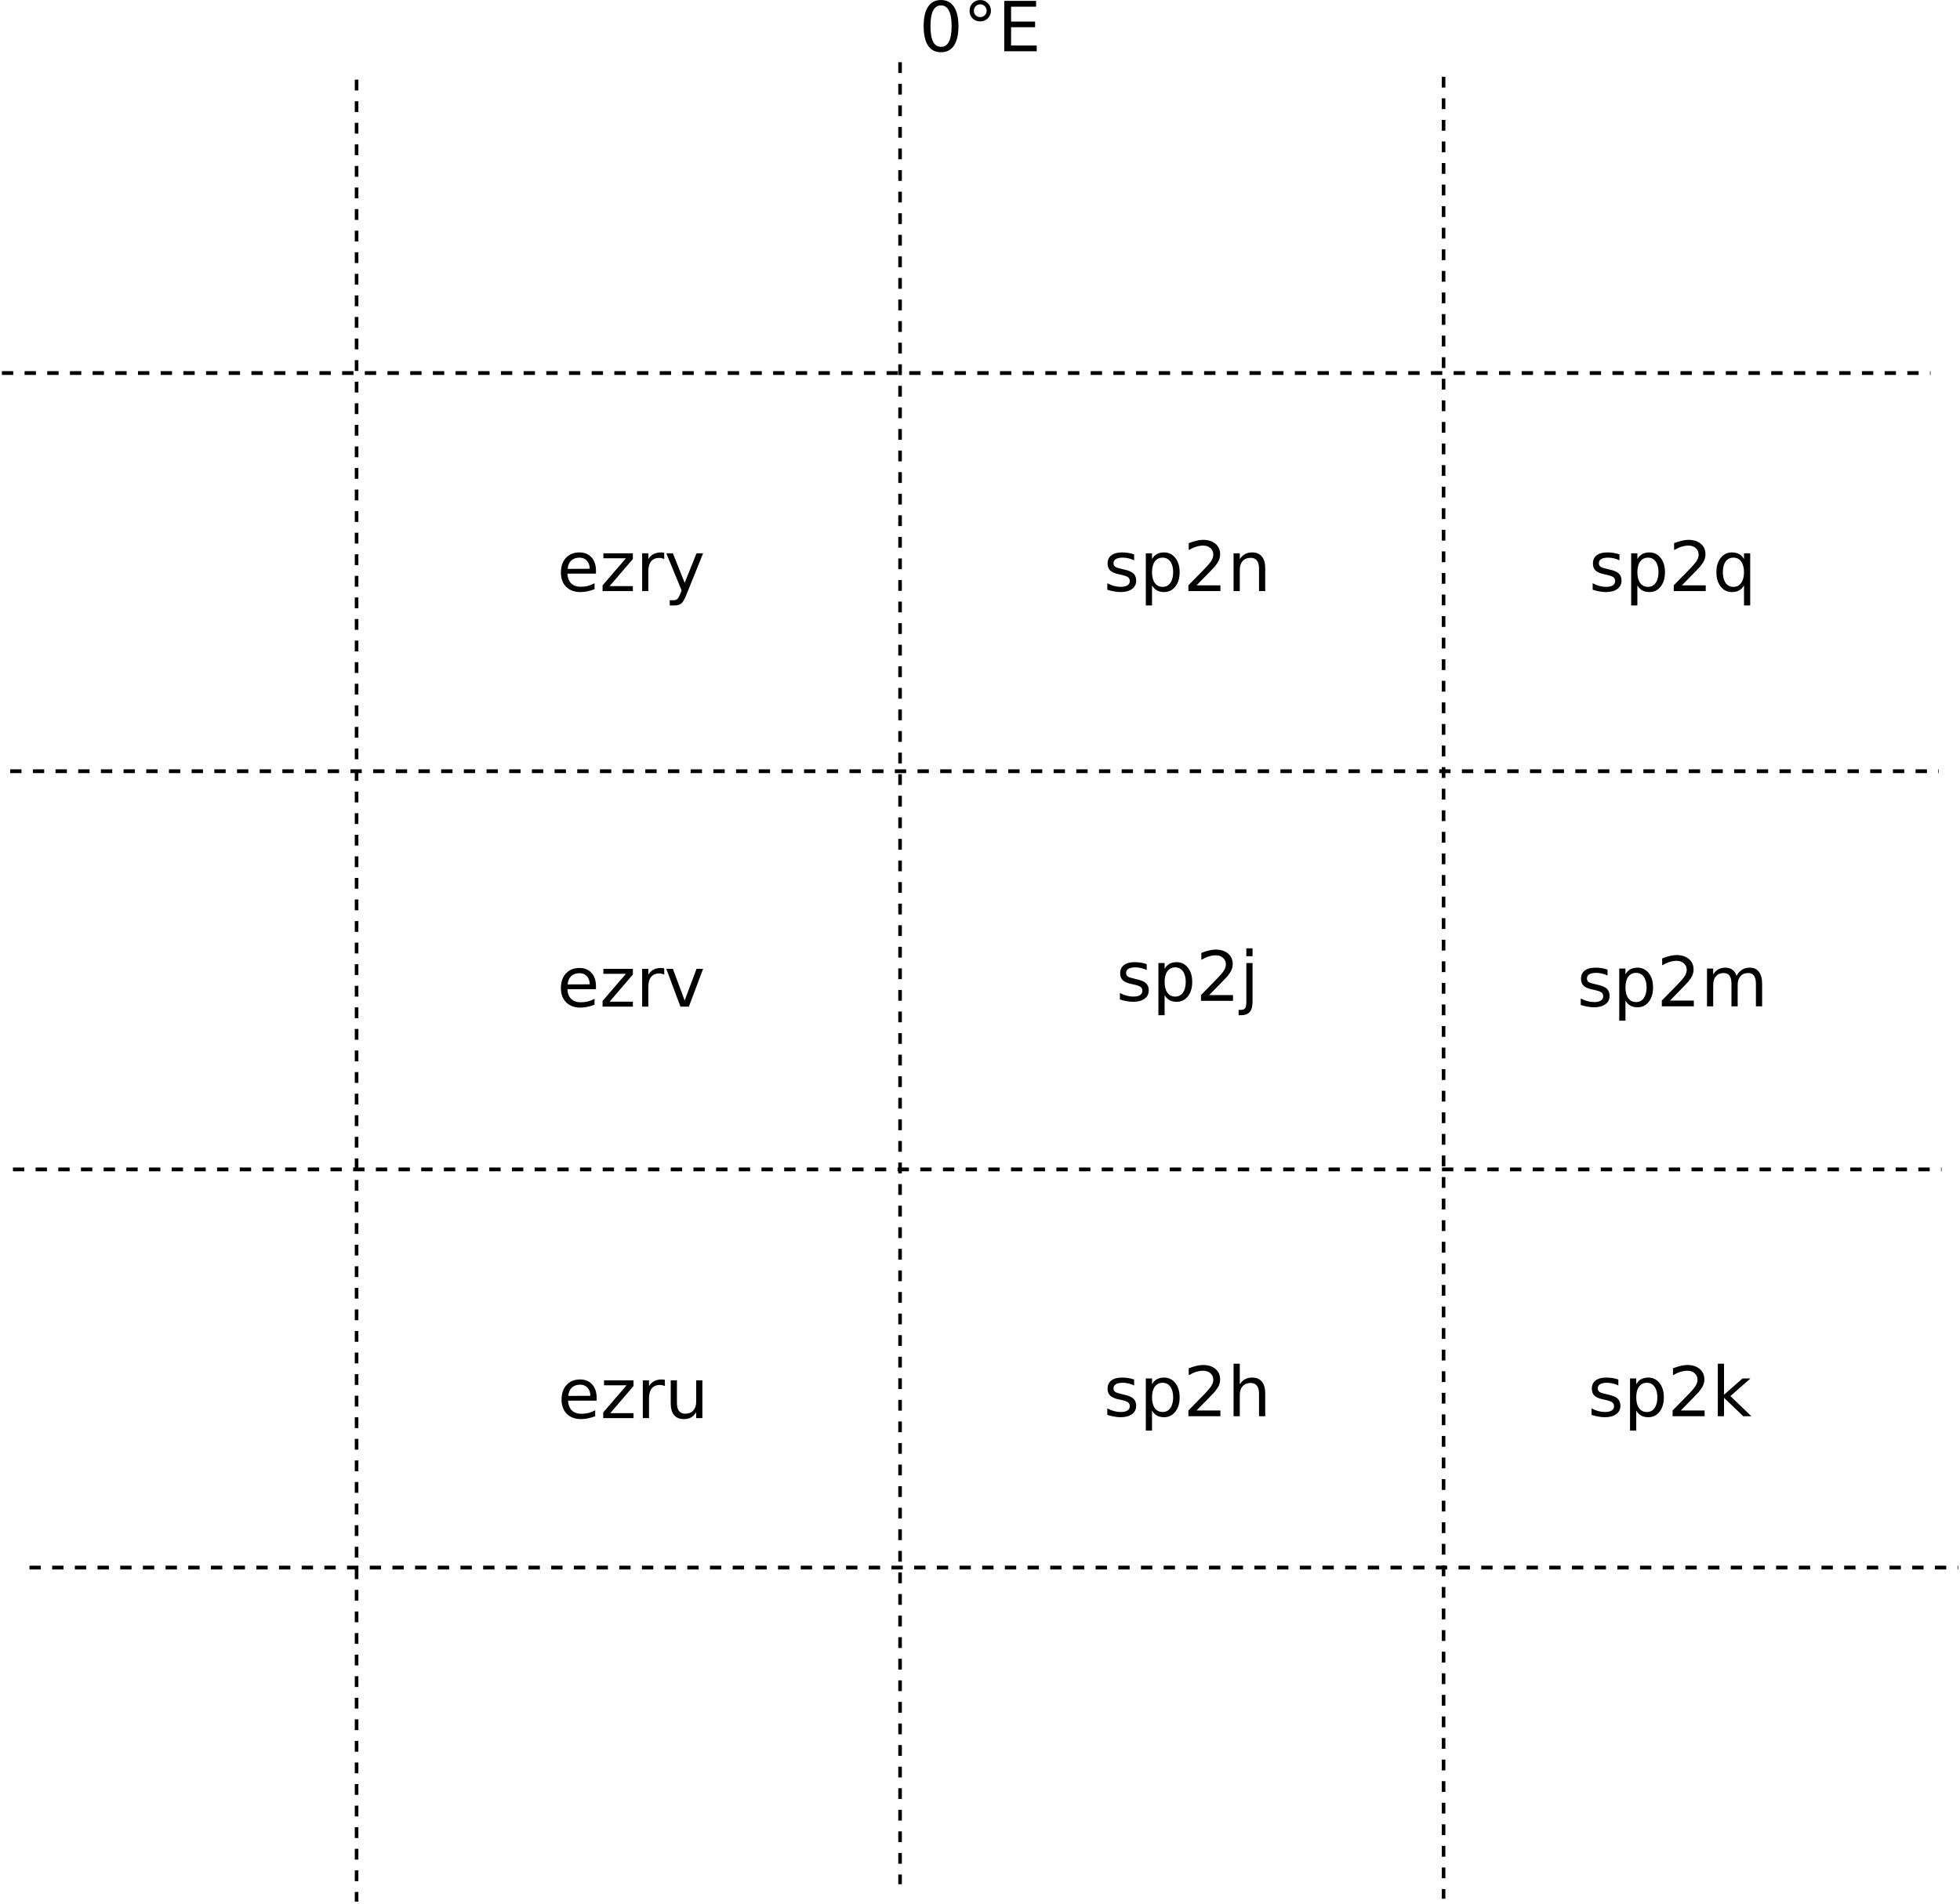
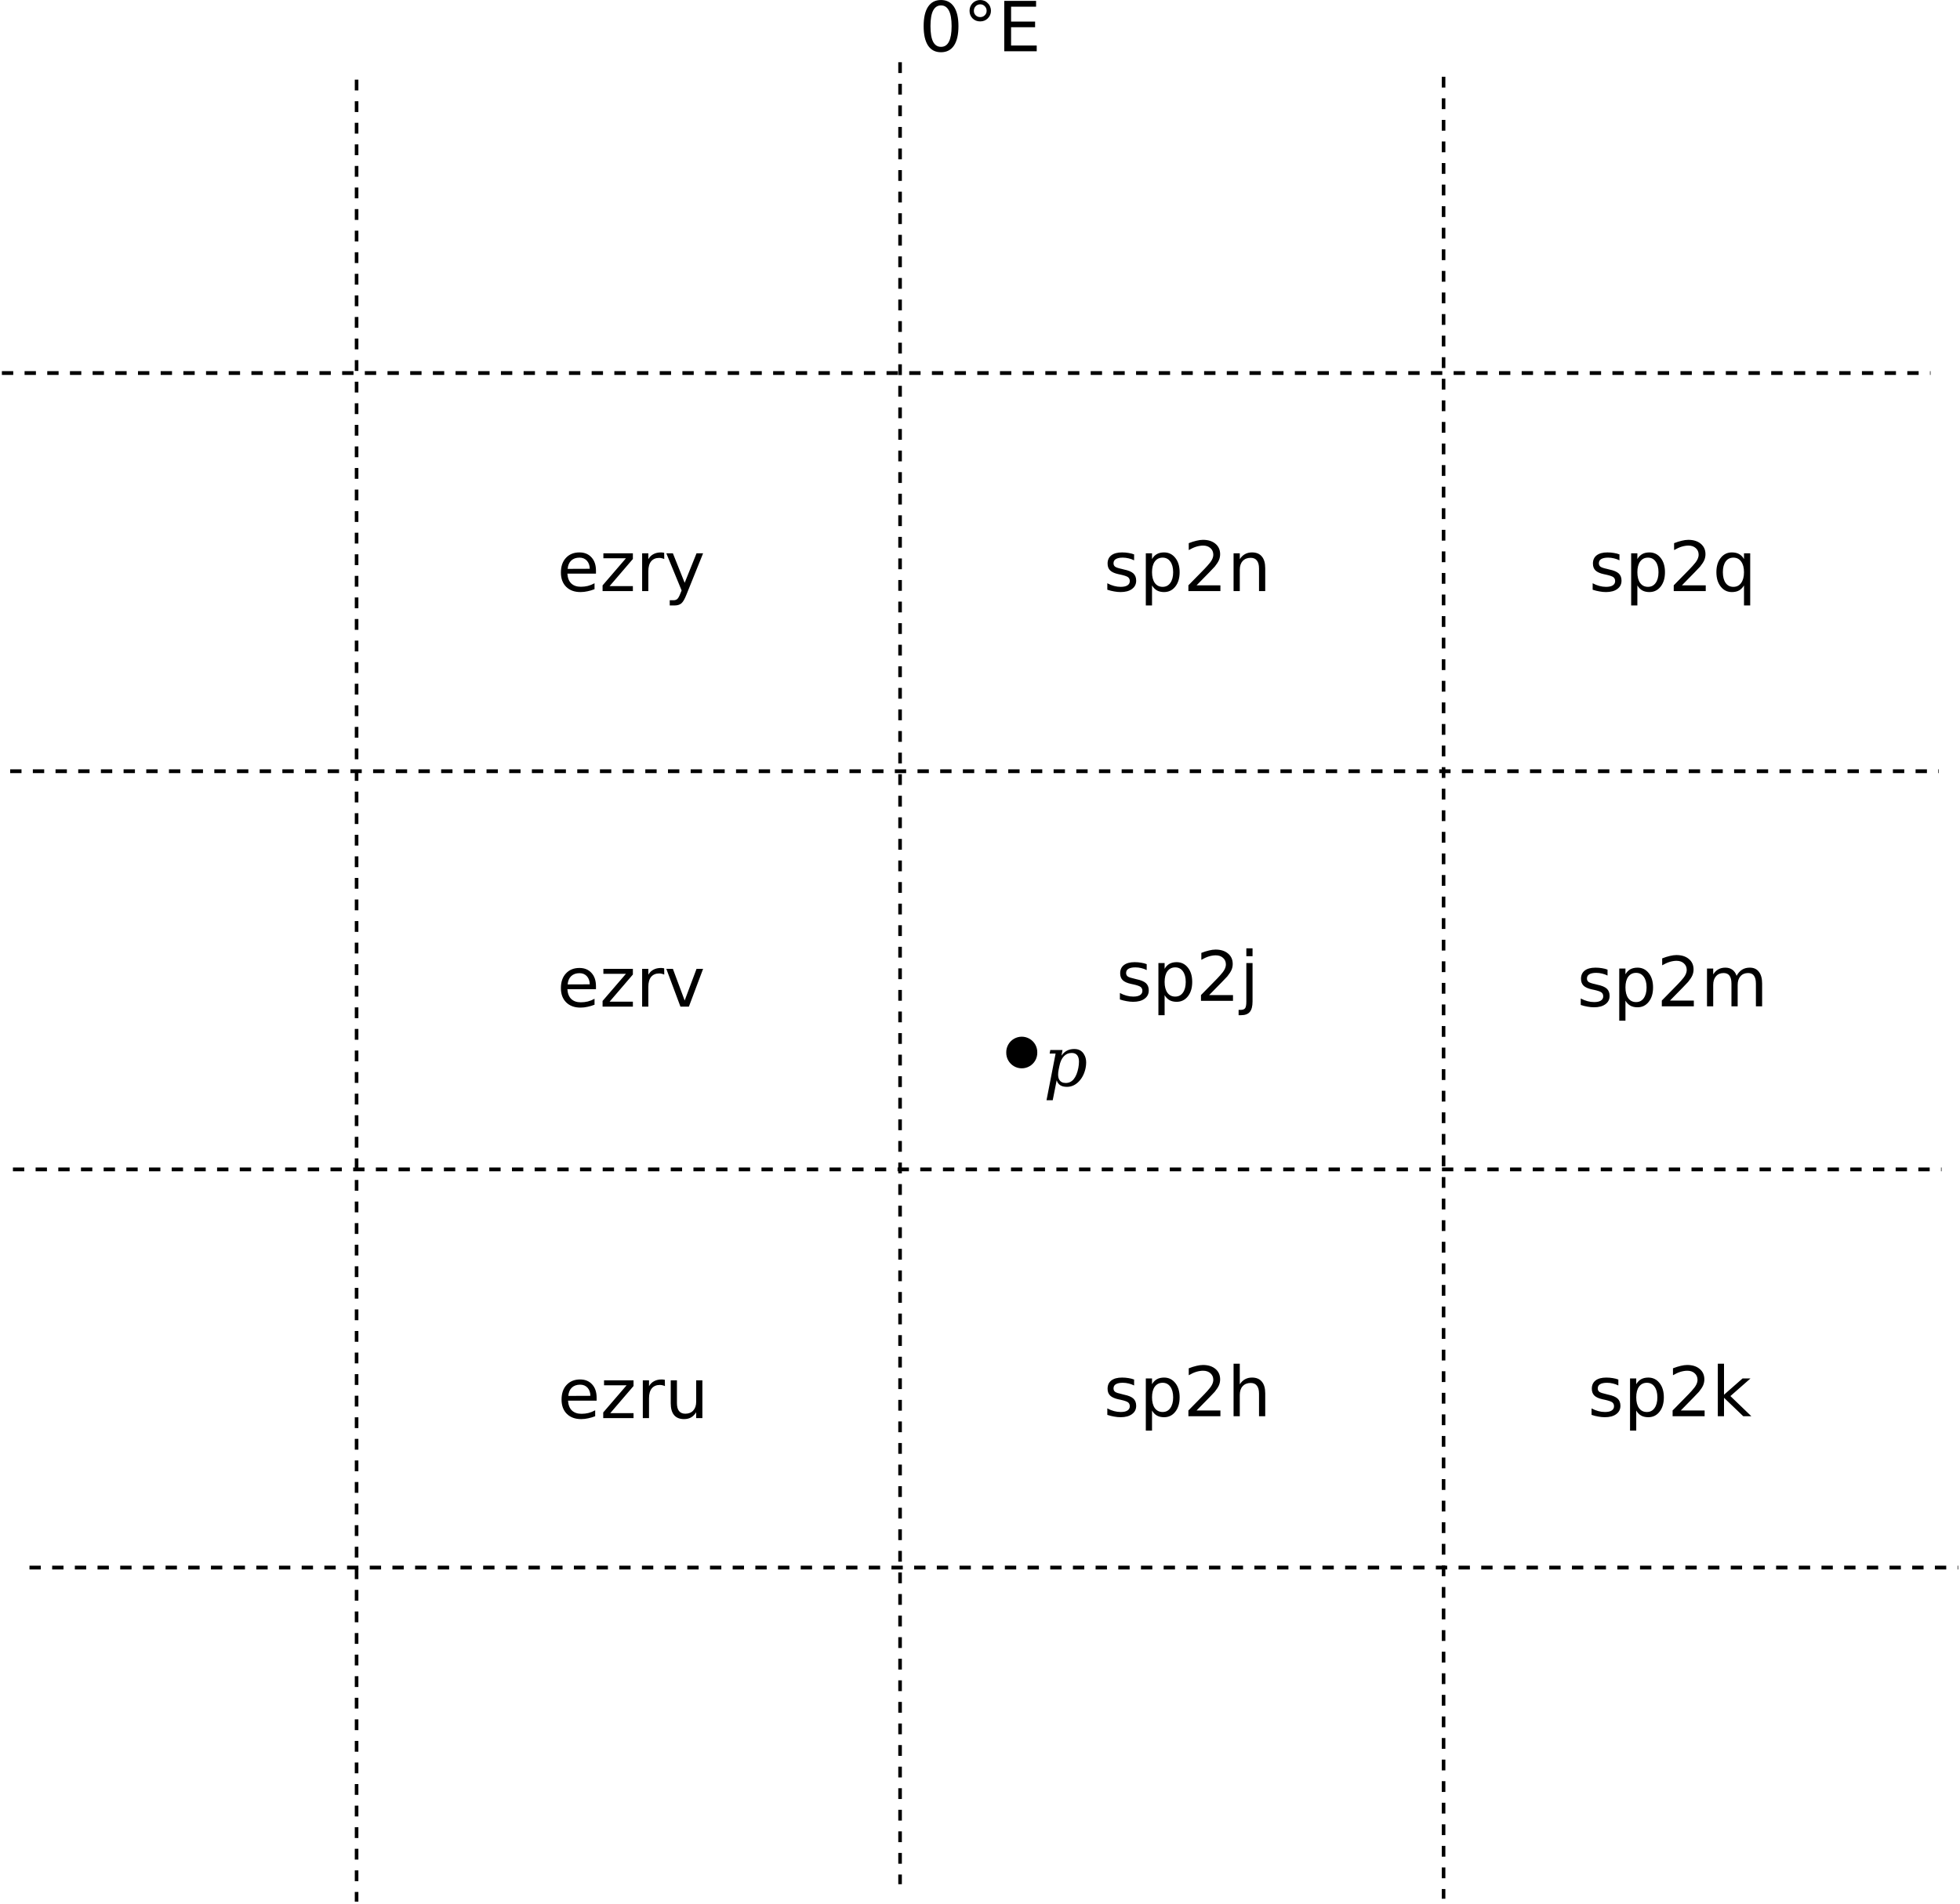
<svg xmlns="http://www.w3.org/2000/svg" width="340.614" height="330.842" id="svg2" version="1.1">
  <defs id="defs4">
    </defs>
  <g id="layer1" transform="translate(-64.80587,-20.78697)">
    <path id="path2826" d="m 126.774,34.633 0,316.683" style="fill:none;stroke:#000000;stroke-width:0.625;stroke-linecap:butt;stroke-linejoin:miter;stroke-miterlimit:4;stroke-opacity:1;stroke-dasharray:1.875, 1.875;stroke-dashoffset:0" />
    <path id="path2828" d="m 221.223,31.603 0,316.683" style="fill:none;stroke:#000000;stroke-width:0.625;stroke-linecap:butt;stroke-linejoin:miter;stroke-miterlimit:4;stroke-opacity:1;stroke-dasharray:1.875, 1.875;stroke-dashoffset:0" />
    <path style="fill:none;stroke:#000000;stroke-width:0.625;stroke-linecap:butt;stroke-linejoin:miter;stroke-miterlimit:4;stroke-opacity:1;stroke-dasharray:1.875, 1.875;stroke-dashoffset:0" d="m 315.673,34.128 0,316.683" id="path2816" />
    <path id="path2820" d="m 66.573,154.835 335.162,0" style="fill:none;stroke:#000000;stroke-width:0.657;stroke-linecap:butt;stroke-linejoin:miter;stroke-miterlimit:4;stroke-opacity:1;stroke-dasharray:1.971, 1.971;stroke-dashoffset:0" />
    <path id="path2822" d="m 65.134,85.626 335.162,0" style="fill:none;stroke:#000000;stroke-width:0.657;stroke-linecap:butt;stroke-linejoin:miter;stroke-miterlimit:4;stroke-opacity:1;stroke-dasharray:1.971, 1.971;stroke-dashoffset:0" />
    <path id="path2824" d="m 67.052,224.044 335.162,0" style="fill:none;stroke:#000000;stroke-width:0.657;stroke-linecap:butt;stroke-linejoin:miter;stroke-miterlimit:4;stroke-opacity:1;stroke-dasharray:1.971, 1.971;stroke-dashoffset:0" />
    <path style="fill:none;stroke:#000000;stroke-width:0.657;stroke-linecap:butt;stroke-linejoin:miter;stroke-miterlimit:4;stroke-opacity:1;stroke-dasharray:1.971, 1.971;stroke-dashoffset:0" d="m 69.929,293.253 335.162,0" id="path2818" />
    <text xml:space="preserve" style="font-size:12.928px;font-style:normal;font-weight:normal;fill:#000000;fill-opacity:1;stroke:none;font-family:Bitstream Vera Sans" x="224.523" y="29.693" id="text2830">
      <tspan id="tspan2832" x="224.523" y="29.693" style="font-size:12px">0°E</tspan>
    </text>
    <text id="text2838" y="194.743" x="258.771" style="font-size:40px;font-style:normal;font-weight:normal;fill:#000000;fill-opacity:1;stroke:none;font-family:Bitstream Vera Sans" xml:space="preserve">
      <tspan style="font-size:12px" y="194.743" x="258.771" id="tspan2840">sp2j</tspan>
    </text>
    <text id="text2842" y="123.527" x="256.583" style="font-size:40px;font-style:normal;font-weight:normal;fill:#000000;fill-opacity:1;stroke:none;font-family:Bitstream Vera Sans" xml:space="preserve">
      <tspan style="font-size:12px" y="123.527" x="256.583" id="tspan2844">sp2n</tspan>
    </text>
    <text id="text2846" y="123.527" x="161.624" style="font-size:40px;font-style:normal;font-weight:normal;fill:#000000;fill-opacity:1;stroke:none;font-family:Bitstream Vera Sans" xml:space="preserve">
      <tspan style="font-size:12px" y="123.527" x="161.624" id="tspan2848">ezry</tspan>
    </text>
    <text id="text2850" y="195.753" x="161.624" style="font-size:40px;font-style:normal;font-weight:normal;fill:#000000;fill-opacity:1;stroke:none;font-family:Bitstream Vera Sans" xml:space="preserve">
      <tspan style="font-size:12px" y="195.753" x="161.624" id="tspan2852">ezrv</tspan>
    </text>
    <text id="text2854" y="267.274" x="161.739" style="font-size:40px;font-style:normal;font-weight:normal;fill:#000000;fill-opacity:1;stroke:none;font-family:Bitstream Vera Sans" xml:space="preserve">
      <tspan style="font-size:12px" y="267.274" x="161.739" id="tspan2856">ezru</tspan>
    </text>
    <text id="text2858" y="266.948" x="256.583" style="font-size:40px;font-style:normal;font-weight:normal;fill:#000000;fill-opacity:1;stroke:none;font-family:Bitstream Vera Sans" xml:space="preserve">
      <tspan style="font-size:12px" y="266.948" x="256.583" id="tspan2860">sp2h</tspan>
    </text>
    <text id="text2862" y="266.948" x="340.733" style="font-size:40px;font-style:normal;font-weight:normal;fill:#000000;fill-opacity:1;stroke:none;font-family:Bitstream Vera Sans" xml:space="preserve">
      <tspan style="font-size:12px" y="266.948" x="340.733" id="tspan2864">sp2k</tspan>
    </text>
    <text id="text2866" y="195.692" x="338.855" style="font-size:40px;font-style:normal;font-weight:normal;fill:#000000;fill-opacity:1;stroke:none;font-family:Bitstream Vera Sans" xml:space="preserve">
      <tspan style="font-size:12px" y="195.692" x="338.855" id="tspan2868">sp2m</tspan>
    </text>
    <text xml:space="preserve" style="font-size:40px;font-style:normal;font-weight:normal;fill:#000000;fill-opacity:1;stroke:none;font-family:Bitstream Vera Sans" x="340.926" y="123.527" id="text2834">
      <tspan id="tspan2836" x="340.926" y="123.527" style="font-size:12px">sp2q</tspan>
    </text>
+     <path style="stroke-width:0.625;stroke-miterlimit:4;stroke-dasharray:1.875, 1.875;stroke-dashoffset:0" id="path3707" d="m 176.113,188.126 a 2.697,2.697 0 1 1 -5.393,0 2.697,2.697 0 1 1 5.393,0 z" transform="translate(68.9546,15.60106)" />
+     <text id="text2838-6" y="209.526" x="246.157" style="font-size:40px;font-style:normal;font-weight:normal;line-height:125%;fill:#000000;fill-opacity:1;stroke:none;font-family:Bitstream Vera Sans" xml:space="preserve">
+       <tspan style="font-size:12;font-style:italic;font-variant:normal;font-weight:normal;font-stretch:normal;text-align:start;line-height:125%;writing-mode:lr-tb;text-anchor:start;font-family:DejaVu Serif;-inkscape-font-specification:DejaVu Serif Italic" y="209.526" x="246.157" id="tspan2840-9">p</tspan>
+     </text>
  </g>
</svg>
